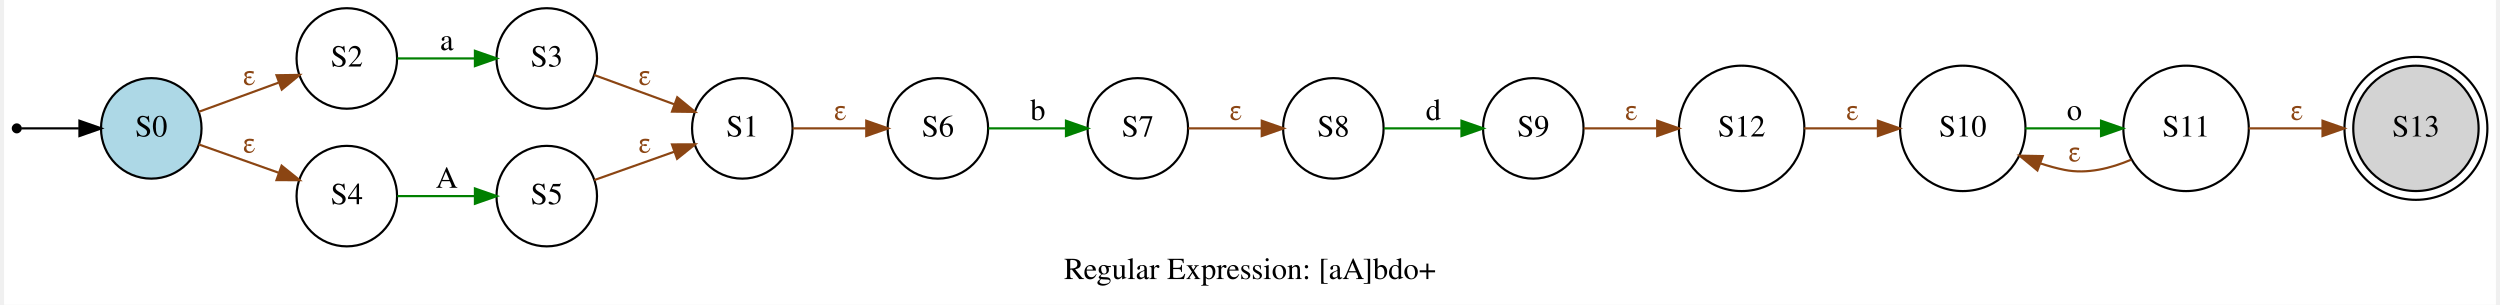
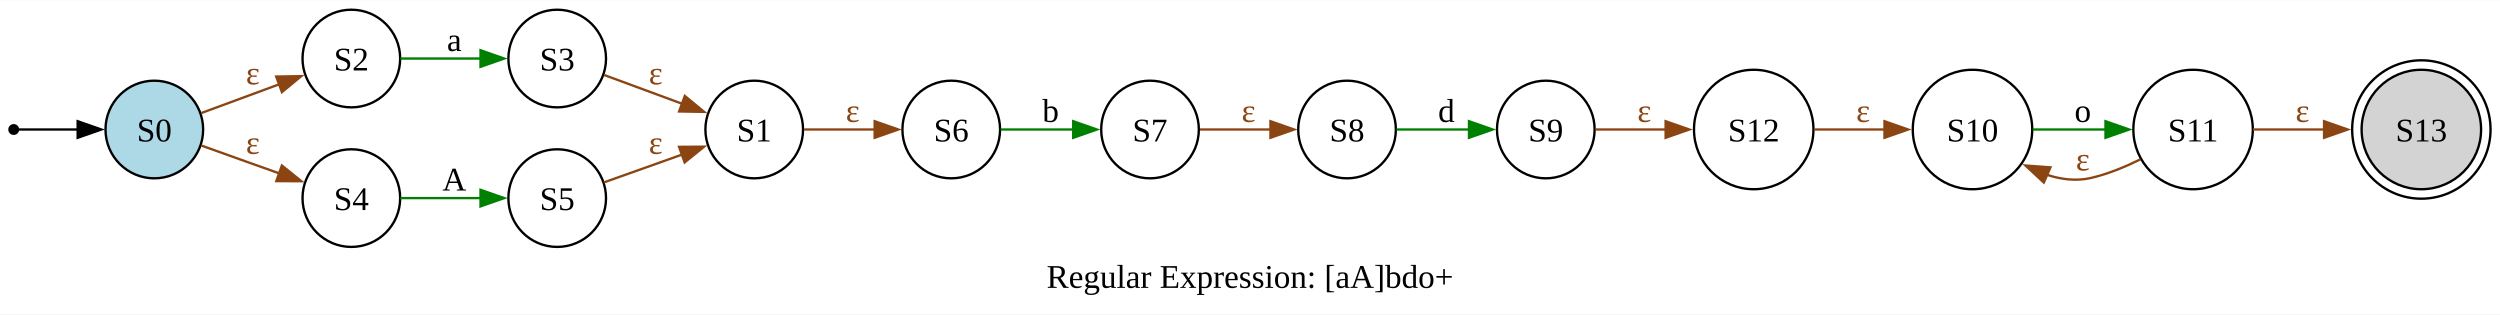
- <svg xmlns="http://www.w3.org/2000/svg" width="1140pt" height="139pt" viewBox="0.00 0.00 1140.35 139.50">
-   <g id="graph0" class="graph" transform="scale(1 1) rotate(0) translate(4 135.5)">
-     <polygon fill="white" stroke="transparent" points="-4,4 -4,-135.5 1136.35,-135.5 1136.35,4 -4,4" />
-     <text text-anchor="middle" x="566.17" y="-7.8" font-family="Times,serif" font-size="14.00">Regular Expression: [aA]bdo+</text>
+ <svg xmlns="http://www.w3.org/2000/svg" width="1057pt" height="133pt" viewBox="0.00 0.00 1056.88 132.79">
+   <g id="graph0" class="graph" transform="scale(1 1) rotate(0) translate(4 128.79)">
+     <polygon fill="white" stroke="none" points="-4,4 -4,-128.79 1052.88,-128.79 1052.88,4 -4,4" />
+     <text text-anchor="middle" x="524.44" y="-7.2" font-family="Times New Roman,serif" font-size="14.00">Regular Expression: [aA]bdo+</text>
    <g id="node1" class="node">
-       <ellipse fill="black" stroke="black" cx="1.8" cy="-76.75" rx="1.8" ry="1.8" />
+       <ellipse fill="black" stroke="black" cx="1.8" cy="-74.14" rx="1.8" ry="1.8" />
    </g>
    <g id="node2" class="node">
-       <ellipse fill="lightblue" stroke="black" cx="63.35" cy="-76.75" rx="23" ry="23" />
-       <text text-anchor="middle" x="63.35" y="-73.05" font-family="Times,serif" font-size="14.00">S0</text>
+       <ellipse fill="lightblue" stroke="black" cx="61.24" cy="-74.14" rx="20.64" ry="20.64" />
+       <text text-anchor="middle" x="61.24" y="-69.09" font-family="Times New Roman,serif" font-size="14.00">S0</text>
    </g>
    <g id="edge1" class="edge">
-       <path fill="none" stroke="black" d="M3.83,-76.75C7.23,-76.75 18.48,-76.75 30.22,-76.75" />
-       <polygon fill="black" stroke="black" points="30.48,-80.25 40.48,-76.75 30.48,-73.25 30.48,-80.25" />
+       <path fill="none" stroke="black" d="M3.8,-74.14C7.06,-74.14 17.86,-74.14 29.15,-74.14" />
+       <polygon fill="black" stroke="black" points="28.83,-77.64 38.83,-74.14 28.83,-70.64 28.83,-77.64" />
    </g>
    <g id="node4" class="node">
-       <ellipse fill="none" stroke="black" cx="152.84" cy="-108.75" rx="23" ry="23" />
-       <text text-anchor="middle" x="152.84" y="-105.05" font-family="Times,serif" font-size="14.00">S2</text>
+       <ellipse fill="none" stroke="black" cx="144.53" cy="-104.14" rx="20.64" ry="20.64" />
+       <text text-anchor="middle" x="144.53" y="-99.09" font-family="Times New Roman,serif" font-size="14.00">S2</text>
    </g>
    <g id="edge3" class="edge">
-       <path fill="none" stroke="saddlebrown" d="M85.08,-84.33C95.98,-88.32 109.54,-93.28 121.59,-97.68" />
-       <polygon fill="saddlebrown" stroke="saddlebrown" points="120.66,-101.07 131.26,-101.22 123.07,-94.5 120.66,-101.07" />
-       <text text-anchor="middle" x="108.1" y="-96.55" font-family="Times,serif" font-size="14.00" fill="saddlebrown">ε</text>
+       <path fill="none" stroke="saddlebrown" d="M81.1,-81.1C90.94,-84.74 103.22,-89.27 114.27,-93.34" />
+       <polygon fill="saddlebrown" stroke="saddlebrown" points="112.76,-96.52 123.36,-96.7 115.19,-89.95 112.76,-96.52" />
+       <text text-anchor="middle" x="102.89" y="-93.24" font-family="Times New Roman,serif" font-size="14.00" fill="saddlebrown">ε</text>
    </g>
    <g id="node6" class="node">
-       <ellipse fill="none" stroke="black" cx="152.84" cy="-45.75" rx="23" ry="23" />
-       <text text-anchor="middle" x="152.84" y="-42.05" font-family="Times,serif" font-size="14.00">S4</text>
+       <ellipse fill="none" stroke="black" cx="144.53" cy="-45.14" rx="20.64" ry="20.64" />
+       <text text-anchor="middle" x="144.53" y="-40.09" font-family="Times New Roman,serif" font-size="14.00">S4</text>
    </g>
    <g id="edge2" class="edge">
-       <path fill="none" stroke="saddlebrown" d="M85.08,-69.4C95.98,-65.54 109.54,-60.74 121.59,-56.47" />
-       <polygon fill="saddlebrown" stroke="saddlebrown" points="123,-59.68 131.26,-53.04 120.66,-53.08 123,-59.68" />
-       <text text-anchor="middle" x="108.1" y="-65.55" font-family="Times,serif" font-size="14.00" fill="saddlebrown">ε</text>
+       <path fill="none" stroke="saddlebrown" d="M81,-67.4C87.03,-65.24 93.74,-62.84 99.89,-60.64 104.49,-59 109.36,-57.27 114.12,-55.57" />
+       <polygon fill="saddlebrown" stroke="saddlebrown" points="115.16,-58.92 123.41,-52.27 112.81,-52.32 115.16,-58.92" />
+       <text text-anchor="middle" x="102.89" y="-63.84" font-family="Times New Roman,serif" font-size="14.00" fill="saddlebrown">ε</text>
    </g>
    <g id="node3" class="node">
-       <ellipse fill="none" stroke="black" cx="333.84" cy="-76.75" rx="23" ry="23" />
-       <text text-anchor="middle" x="333.84" y="-73.05" font-family="Times,serif" font-size="14.00">S1</text>
+       <ellipse fill="none" stroke="black" cx="314.85" cy="-74.14" rx="20.64" ry="20.64" />
+       <text text-anchor="middle" x="314.85" y="-69.09" font-family="Times New Roman,serif" font-size="14.00">S1</text>
    </g>
    <g id="node8" class="node">
-       <ellipse fill="none" stroke="black" cx="423.33" cy="-76.75" rx="23" ry="23" />
-       <text text-anchor="middle" x="423.33" y="-73.05" font-family="Times,serif" font-size="14.00">S6</text>
+       <ellipse fill="none" stroke="black" cx="398.14" cy="-74.14" rx="20.64" ry="20.64" />
+       <text text-anchor="middle" x="398.14" y="-69.09" font-family="Times New Roman,serif" font-size="14.00">S6</text>
    </g>
    <g id="edge4" class="edge">
-       <path fill="none" stroke="saddlebrown" d="M356.91,-76.75C367.04,-76.75 379.24,-76.75 390.35,-76.75" />
-       <polygon fill="saddlebrown" stroke="saddlebrown" points="390.56,-80.25 400.56,-76.75 390.56,-73.25 390.56,-80.25" />
-       <text text-anchor="middle" x="378.58" y="-80.55" font-family="Times,serif" font-size="14.00" fill="saddlebrown">ε</text>
+       <path fill="none" stroke="saddlebrown" d="M335.94,-74.14C345,-74.14 355.9,-74.14 365.98,-74.14" />
+       <polygon fill="saddlebrown" stroke="saddlebrown" points="365.76,-77.64 375.76,-74.14 365.76,-70.64 365.76,-77.64" />
+       <text text-anchor="middle" x="356.49" y="-77.34" font-family="Times New Roman,serif" font-size="14.00" fill="saddlebrown">ε</text>
    </g>
    <g id="node5" class="node">
-       <ellipse fill="none" stroke="black" cx="244.34" cy="-108.75" rx="23" ry="23" />
-       <text text-anchor="middle" x="244.34" y="-105.05" font-family="Times,serif" font-size="14.00">S3</text>
+       <ellipse fill="none" stroke="black" cx="231.56" cy="-104.14" rx="20.64" ry="20.64" />
+       <text text-anchor="middle" x="231.56" y="-99.09" font-family="Times New Roman,serif" font-size="14.00">S3</text>
    </g>
    <g id="edge5" class="edge">
-       <path fill="none" stroke="green" d="M175.97,-108.75C186.59,-108.75 199.52,-108.75 211.2,-108.75" />
-       <polygon fill="green" stroke="green" points="211.47,-112.25 221.47,-108.75 211.47,-105.25 211.47,-112.25" />
-       <text text-anchor="middle" x="198.59" y="-112.55" font-family="Times,serif" font-size="14.00">a</text>
+       <path fill="none" stroke="green" d="M165.25,-104.14C175.37,-104.14 187.95,-104.14 199.35,-104.14" />
+       <polygon fill="green" stroke="green" points="199.14,-107.64 209.14,-104.14 199.14,-100.64 199.14,-107.64" />
+       <text text-anchor="middle" x="188.05" y="-107.34" font-family="Times New Roman,serif" font-size="14.00">a</text>
    </g>
    <g id="edge6" class="edge">
-       <path fill="none" stroke="saddlebrown" d="M266.08,-101.16C276.97,-97.18 290.53,-92.22 302.58,-87.81" />
-       <polygon fill="saddlebrown" stroke="saddlebrown" points="304.06,-91 312.25,-84.28 301.66,-84.42 304.06,-91" />
-       <text text-anchor="middle" x="289.09" y="-96.55" font-family="Times,serif" font-size="14.00" fill="saddlebrown">ε</text>
+       <path fill="none" stroke="saddlebrown" d="M251.42,-97.18C261.27,-93.55 273.54,-89.02 284.59,-84.94" />
+       <polygon fill="saddlebrown" stroke="saddlebrown" points="285.51,-88.33 293.68,-81.59 283.09,-81.77 285.51,-88.33" />
+       <text text-anchor="middle" x="273.21" y="-93.24" font-family="Times New Roman,serif" font-size="14.00" fill="saddlebrown">ε</text>
    </g>
    <g id="node7" class="node">
-       <ellipse fill="none" stroke="black" cx="244.34" cy="-45.75" rx="23" ry="23" />
-       <text text-anchor="middle" x="244.34" y="-42.05" font-family="Times,serif" font-size="14.00">S5</text>
+       <ellipse fill="none" stroke="black" cx="231.56" cy="-45.14" rx="20.64" ry="20.64" />
+       <text text-anchor="middle" x="231.56" y="-40.09" font-family="Times New Roman,serif" font-size="14.00">S5</text>
    </g>
    <g id="edge7" class="edge">
-       <path fill="none" stroke="green" d="M175.97,-45.75C186.59,-45.75 199.52,-45.75 211.2,-45.75" />
-       <polygon fill="green" stroke="green" points="211.47,-49.25 221.47,-45.75 211.47,-42.25 211.47,-49.25" />
-       <text text-anchor="middle" x="198.59" y="-49.55" font-family="Times,serif" font-size="14.00">A</text>
+       <path fill="none" stroke="green" d="M165.25,-45.14C175.37,-45.14 187.95,-45.14 199.35,-45.14" />
+       <polygon fill="green" stroke="green" points="199.14,-48.64 209.14,-45.14 199.14,-41.64 199.14,-48.64" />
+       <text text-anchor="middle" x="188.05" y="-48.34" font-family="Times New Roman,serif" font-size="14.00">A</text>
    </g>
    <g id="edge8" class="edge">
-       <path fill="none" stroke="saddlebrown" d="M266.08,-53.09C276.97,-56.96 290.53,-61.76 302.58,-66.03" />
-       <polygon fill="saddlebrown" stroke="saddlebrown" points="301.65,-69.41 312.25,-69.45 303.99,-62.82 301.65,-69.41" />
-       <text text-anchor="middle" x="289.09" y="-65.55" font-family="Times,serif" font-size="14.00" fill="saddlebrown">ε</text>
+       <path fill="none" stroke="saddlebrown" d="M251.26,-51.77C258.98,-54.51 268.03,-57.72 276.21,-60.64 278.9,-61.6 281.69,-62.6 284.49,-63.6" />
+       <polygon fill="saddlebrown" stroke="saddlebrown" points="283.07,-66.81 293.67,-66.89 285.43,-60.22 283.07,-66.81" />
+       <text text-anchor="middle" x="273.21" y="-63.84" font-family="Times New Roman,serif" font-size="14.00" fill="saddlebrown">ε</text>
    </g>
    <g id="node9" class="node">
-       <ellipse fill="none" stroke="black" cx="514.83" cy="-76.75" rx="23" ry="23" />
-       <text text-anchor="middle" x="514.83" y="-73.05" font-family="Times,serif" font-size="14.00">S7</text>
+       <ellipse fill="none" stroke="black" cx="482.17" cy="-74.14" rx="20.64" ry="20.64" />
+       <text text-anchor="middle" x="482.17" y="-69.09" font-family="Times New Roman,serif" font-size="14.00">S7</text>
    </g>
    <g id="edge9" class="edge">
-       <path fill="none" stroke="green" d="M446.45,-76.75C457.08,-76.75 470,-76.75 481.69,-76.75" />
-       <polygon fill="green" stroke="green" points="481.96,-80.25 491.96,-76.75 481.96,-73.25 481.96,-80.25" />
-       <text text-anchor="middle" x="469.08" y="-80.55" font-family="Times,serif" font-size="14.00">b</text>
+       <path fill="none" stroke="green" d="M418.99,-74.14C428.3,-74.14 439.6,-74.14 450,-74.14" />
+       <polygon fill="green" stroke="green" points="449.7,-77.64 459.7,-74.14 449.7,-70.64 449.7,-77.64" />
+       <text text-anchor="middle" x="440.15" y="-77.34" font-family="Times New Roman,serif" font-size="14.00">b</text>
    </g>
    <g id="node10" class="node">
-       <ellipse fill="none" stroke="black" cx="604.32" cy="-76.75" rx="23" ry="23" />
-       <text text-anchor="middle" x="604.32" y="-73.05" font-family="Times,serif" font-size="14.00">S8</text>
+       <ellipse fill="none" stroke="black" cx="565.46" cy="-74.14" rx="20.64" ry="20.64" />
+       <text text-anchor="middle" x="565.46" y="-69.09" font-family="Times New Roman,serif" font-size="14.00">S8</text>
    </g>
    <g id="edge10" class="edge">
-       <path fill="none" stroke="saddlebrown" d="M537.91,-76.75C548.03,-76.75 560.24,-76.75 571.34,-76.75" />
-       <polygon fill="saddlebrown" stroke="saddlebrown" points="571.56,-80.25 581.55,-76.75 571.55,-73.25 571.56,-80.25" />
-       <text text-anchor="middle" x="559.58" y="-80.55" font-family="Times,serif" font-size="14.00" fill="saddlebrown">ε</text>
+       <path fill="none" stroke="saddlebrown" d="M503.27,-74.14C512.32,-74.14 523.22,-74.14 533.3,-74.14" />
+       <polygon fill="saddlebrown" stroke="saddlebrown" points="533.08,-77.64 543.08,-74.14 533.08,-70.64 533.08,-77.64" />
+       <text text-anchor="middle" x="523.82" y="-77.34" font-family="Times New Roman,serif" font-size="14.00" fill="saddlebrown">ε</text>
    </g>
    <g id="node11" class="node">
-       <ellipse fill="none" stroke="black" cx="695.82" cy="-76.75" rx="23" ry="23" />
-       <text text-anchor="middle" x="695.82" y="-73.05" font-family="Times,serif" font-size="14.00">S9</text>
+       <ellipse fill="none" stroke="black" cx="649.49" cy="-74.14" rx="20.64" ry="20.64" />
+       <text text-anchor="middle" x="649.49" y="-69.09" font-family="Times New Roman,serif" font-size="14.00">S9</text>
    </g>
    <g id="edge11" class="edge">
-       <path fill="none" stroke="green" d="M627.45,-76.75C638.07,-76.75 651,-76.75 662.68,-76.75" />
-       <polygon fill="green" stroke="green" points="662.95,-80.25 672.95,-76.75 662.95,-73.25 662.95,-80.25" />
-       <text text-anchor="middle" x="650.07" y="-80.55" font-family="Times,serif" font-size="14.00">d</text>
+       <path fill="none" stroke="green" d="M586.32,-74.14C595.62,-74.14 606.92,-74.14 617.32,-74.14" />
+       <polygon fill="green" stroke="green" points="617.02,-77.64 627.02,-74.14 617.02,-70.64 617.02,-77.64" />
+       <text text-anchor="middle" x="607.48" y="-77.34" font-family="Times New Roman,serif" font-size="14.00">d</text>
    </g>
    <g id="node14" class="node">
-       <ellipse fill="none" stroke="black" cx="791.17" cy="-76.75" rx="28.7" ry="28.7" />
-       <text text-anchor="middle" x="791.17" y="-73.05" font-family="Times,serif" font-size="14.00">S12</text>
+       <ellipse fill="none" stroke="black" cx="737.39" cy="-74.14" rx="25.25" ry="25.25" />
+       <text text-anchor="middle" x="737.39" y="-69.09" font-family="Times New Roman,serif" font-size="14.00">S12</text>
    </g>
    <g id="edge12" class="edge">
-       <path fill="none" stroke="saddlebrown" d="M718.94,-76.75C728.93,-76.75 741.02,-76.75 752.37,-76.75" />
-       <polygon fill="saddlebrown" stroke="saddlebrown" points="752.52,-80.25 762.52,-76.75 752.52,-73.25 752.52,-80.25" />
-       <text text-anchor="middle" x="740.57" y="-80.55" font-family="Times,serif" font-size="14.00" fill="saddlebrown">ε</text>
+       <path fill="none" stroke="saddlebrown" d="M670.42,-74.14C679.34,-74.14 690.16,-74.14 700.43,-74.14" />
+       <polygon fill="saddlebrown" stroke="saddlebrown" points="700.14,-77.64 710.14,-74.14 700.14,-70.64 700.14,-77.64" />
+       <text text-anchor="middle" x="691.14" y="-77.34" font-family="Times New Roman,serif" font-size="14.00" fill="saddlebrown">ε</text>
    </g>
    <g id="node12" class="node">
-       <ellipse fill="none" stroke="black" cx="892.36" cy="-76.75" rx="28.7" ry="28.7" />
-       <text text-anchor="middle" x="892.36" y="-73.05" font-family="Times,serif" font-size="14.00">S10</text>
+       <ellipse fill="none" stroke="black" cx="829.88" cy="-74.14" rx="25.25" ry="25.25" />
+       <text text-anchor="middle" x="829.88" y="-69.09" font-family="Times New Roman,serif" font-size="14.00">S10</text>
    </g>
    <g id="node13" class="node">
-       <ellipse fill="none" stroke="black" cx="994.56" cy="-76.75" rx="28.7" ry="28.7" />
-       <text text-anchor="middle" x="994.56" y="-73.05" font-family="Times,serif" font-size="14.00">S11</text>
+       <ellipse fill="none" stroke="black" cx="923.13" cy="-74.14" rx="25.25" ry="25.25" />
+       <text text-anchor="middle" x="923.13" y="-69.09" font-family="Times New Roman,serif" font-size="14.00">S11</text>
    </g>
    <g id="edge13" class="edge">
-       <path fill="none" stroke="green" d="M921,-76.75C931.65,-76.75 944,-76.75 955.45,-76.75" />
-       <polygon fill="green" stroke="green" points="955.65,-80.25 965.65,-76.75 955.65,-73.25 955.65,-80.25" />
-       <text text-anchor="middle" x="943.46" y="-80.55" font-family="Times,serif" font-size="14.00">o</text>
+       <path fill="none" stroke="green" d="M855.34,-74.14C864.85,-74.14 875.94,-74.14 886.32,-74.14" />
+       <polygon fill="green" stroke="green" points="886.1,-77.64 896.1,-74.14 886.1,-70.64 886.1,-77.64" />
+       <text text-anchor="middle" x="876.51" y="-77.34" font-family="Times New Roman,serif" font-size="14.00">o</text>
+     </g>
+     <g id="edge15" class="edge">
+       <path fill="none" stroke="saddlebrown" d="M900.9,-61.54C894.38,-58.31 887.03,-55.29 879.88,-53.64 873.71,-52.22 867.31,-53.04 861.26,-55.01" />
+       <polygon fill="saddlebrown" stroke="saddlebrown" points="860.03,-51.72 852.26,-58.92 862.83,-58.14 860.03,-51.72" />
+       <text text-anchor="middle" x="876.51" y="-56.84" font-family="Times New Roman,serif" font-size="14.00" fill="saddlebrown">ε</text>
+     </g>
+     <g id="node15" class="node">
+       <ellipse fill="lightgray" stroke="black" cx="1019.63" cy="-74.14" rx="25.25" ry="25.25" />
+       <ellipse fill="none" stroke="black" cx="1019.63" cy="-74.14" rx="29.25" ry="29.25" />
+       <text text-anchor="middle" x="1019.63" y="-69.09" font-family="Times New Roman,serif" font-size="14.00">S13</text>
    </g>
    <g id="edge14" class="edge">
-       <path fill="none" stroke="saddlebrown" d="M969.49,-62.44C960.12,-58.45 949.19,-55.7 938.96,-57.75 935.29,-58.48 931.56,-59.51 927.88,-60.72" />
-       <polygon fill="saddlebrown" stroke="saddlebrown" points="926.52,-57.5 918.36,-64.26 928.96,-64.06 926.52,-57.5" />
-       <text text-anchor="middle" x="943.46" y="-61.55" font-family="Times,serif" font-size="14.00" fill="saddlebrown">ε</text>
-     </g>
-     <g id="node15" class="node">
-       <ellipse fill="lightgray" stroke="black" cx="1099.75" cy="-76.75" rx="28.68" ry="28.68" />
-       <ellipse fill="none" stroke="black" cx="1099.75" cy="-76.75" rx="32.7" ry="32.7" />
-       <text text-anchor="middle" x="1099.75" y="-73.05" font-family="Times,serif" font-size="14.00">S13</text>
-     </g>
-     <g id="edge15" class="edge">
-       <path fill="none" stroke="saddlebrown" d="M1023.21,-76.75C1033.54,-76.75 1045.52,-76.75 1056.84,-76.75" />
-       <polygon fill="saddlebrown" stroke="saddlebrown" points="1057,-80.25 1067,-76.75 1057,-73.25 1057,-80.25" />
-       <text text-anchor="middle" x="1045.15" y="-80.55" font-family="Times,serif" font-size="14.00" fill="saddlebrown">ε</text>
+       <path fill="none" stroke="saddlebrown" d="M948.47,-74.14C957.69,-74.14 968.44,-74.14 978.72,-74.14" />
+       <polygon fill="saddlebrown" stroke="saddlebrown" points="978.5,-77.64 988.5,-74.14 978.5,-70.64 978.5,-77.64" />
+       <text text-anchor="middle" x="969.38" y="-77.34" font-family="Times New Roman,serif" font-size="14.00" fill="saddlebrown">ε</text>
    </g>
    <g id="edge16" class="edge">
-       <path fill="none" stroke="saddlebrown" d="M819.8,-76.75C830.14,-76.75 842.07,-76.75 853.19,-76.75" />
-       <polygon fill="saddlebrown" stroke="saddlebrown" points="853.53,-80.25 863.53,-76.75 853.53,-73.25 853.53,-80.25" />
-       <text text-anchor="middle" x="841.76" y="-80.55" font-family="Times,serif" font-size="14.00" fill="saddlebrown">ε</text>
+       <path fill="none" stroke="saddlebrown" d="M763.12,-74.14C772.29,-74.14 782.9,-74.14 792.88,-74.14" />
+       <polygon fill="saddlebrown" stroke="saddlebrown" points="792.67,-77.64 802.67,-74.14 792.67,-70.64 792.67,-77.64" />
+       <text text-anchor="middle" x="783.64" y="-77.34" font-family="Times New Roman,serif" font-size="14.00" fill="saddlebrown">ε</text>
    </g>
  </g>
</svg>
